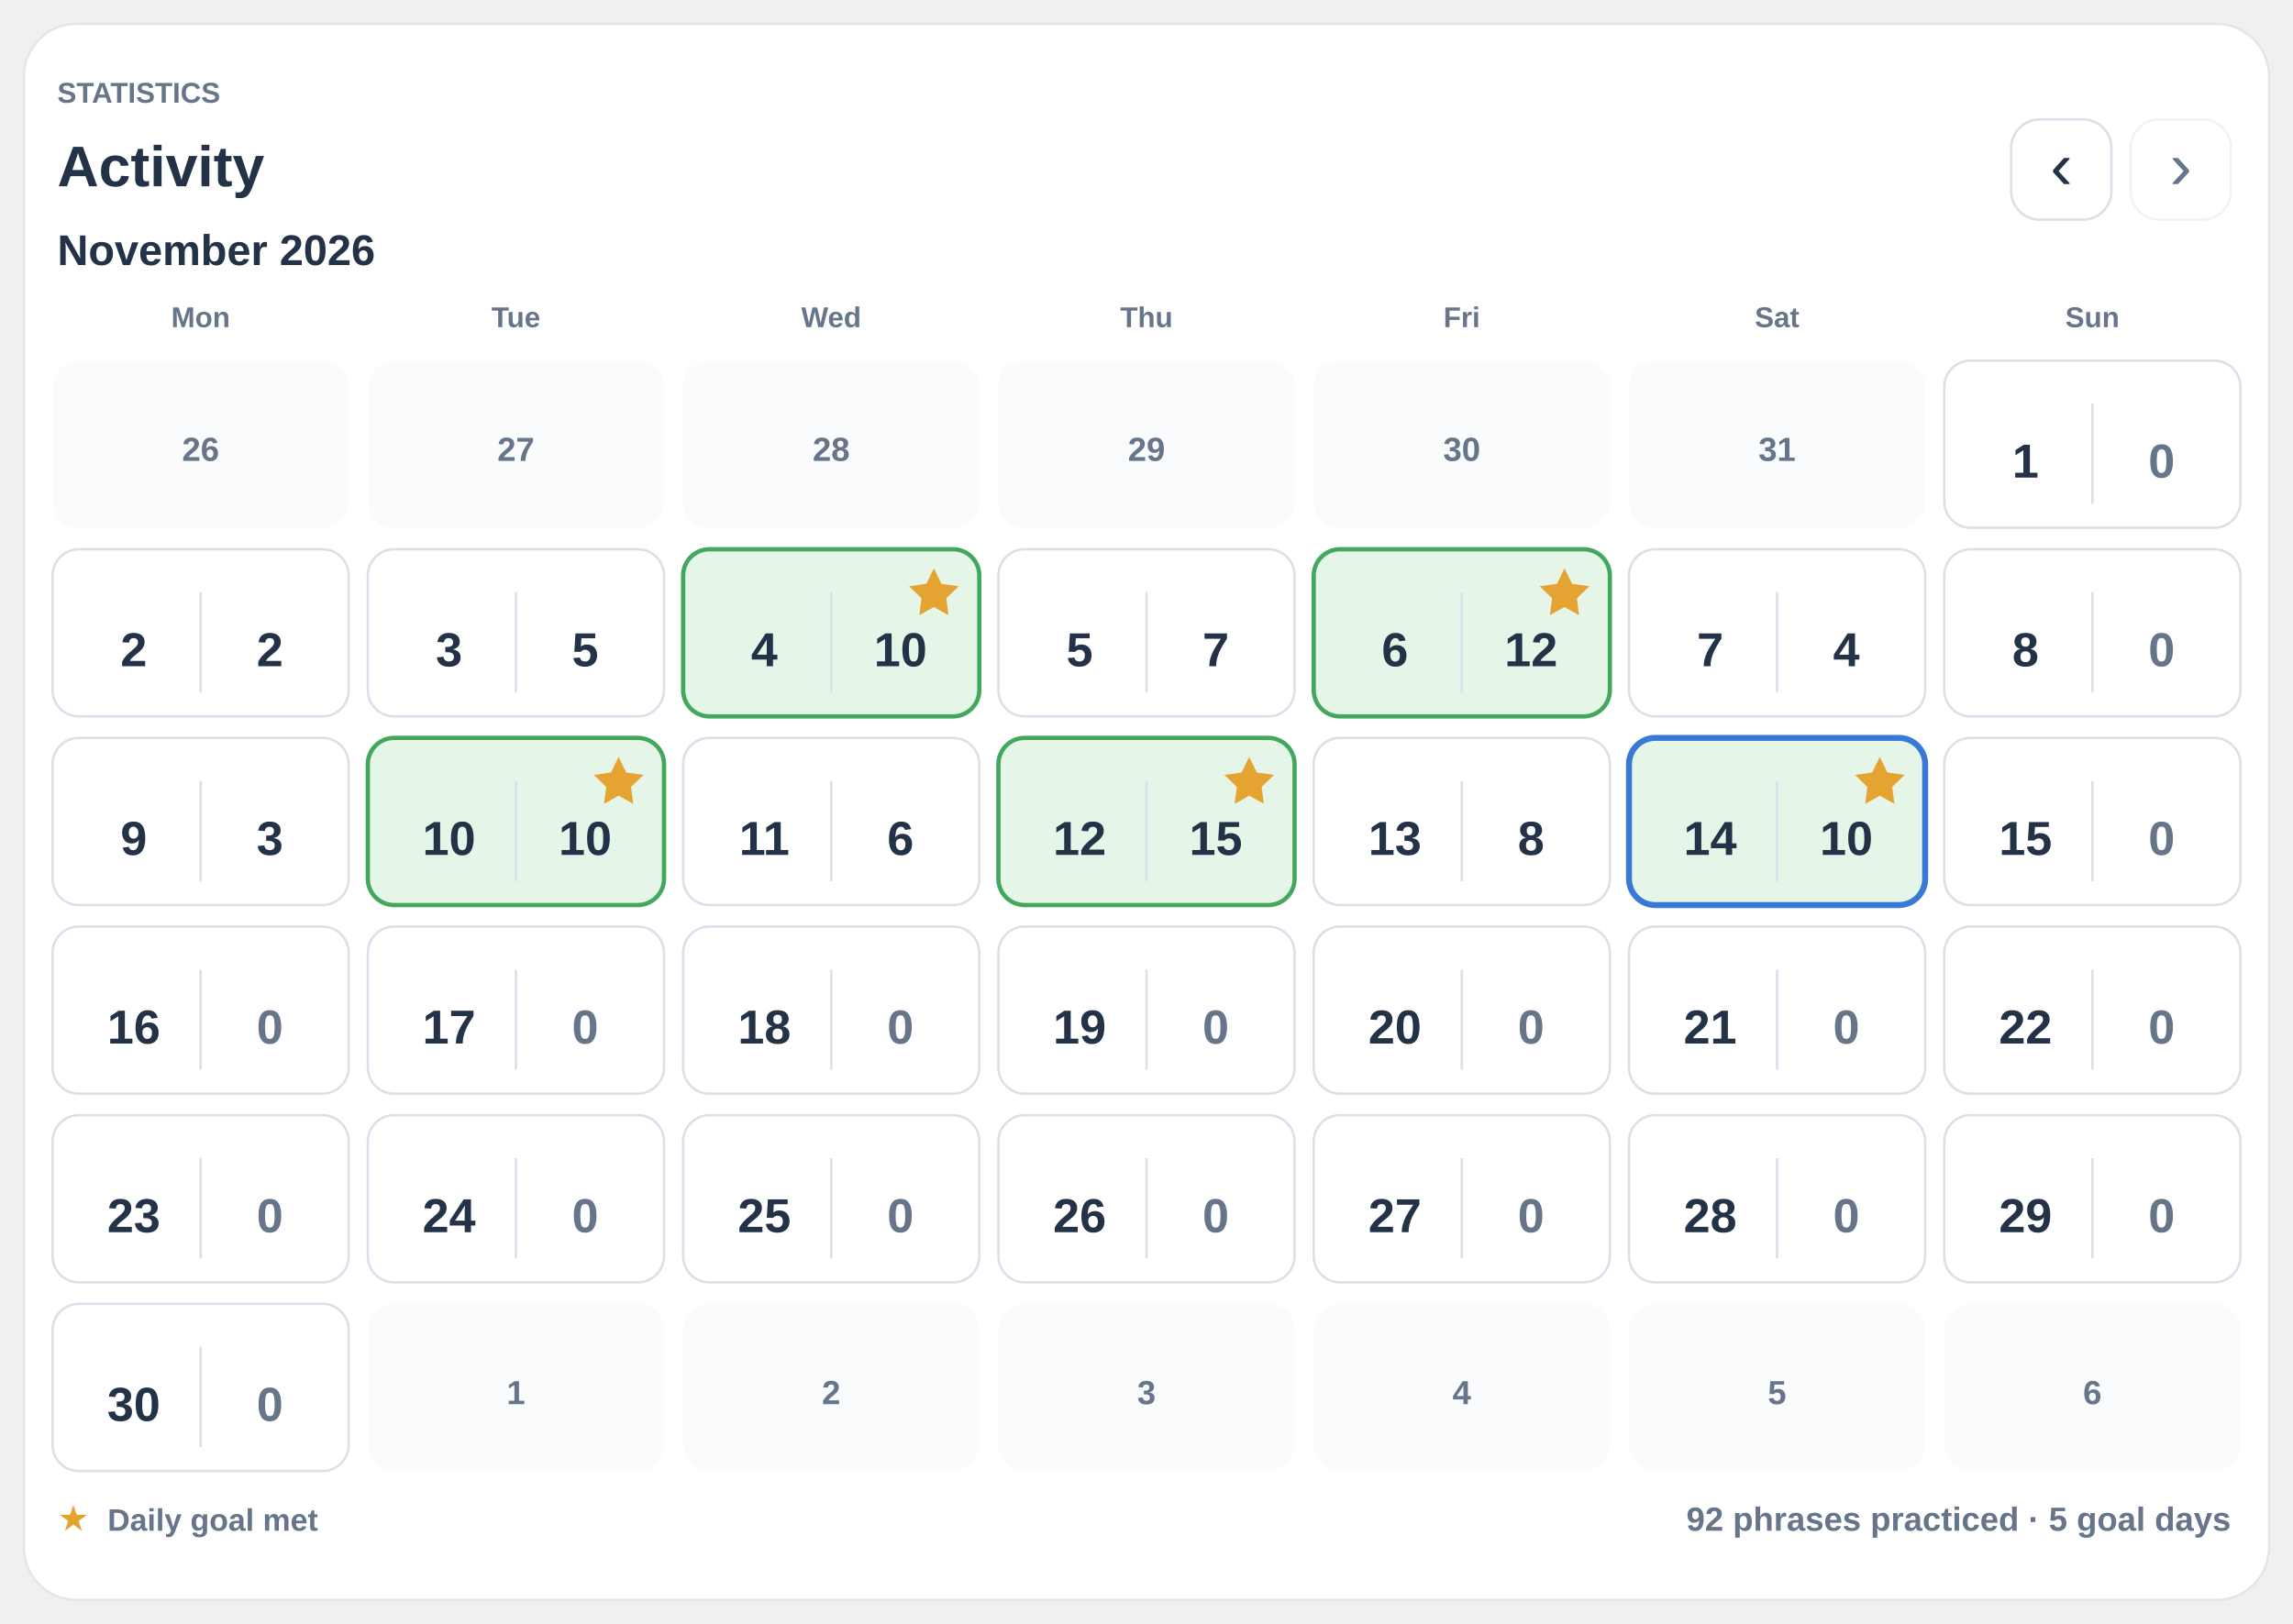
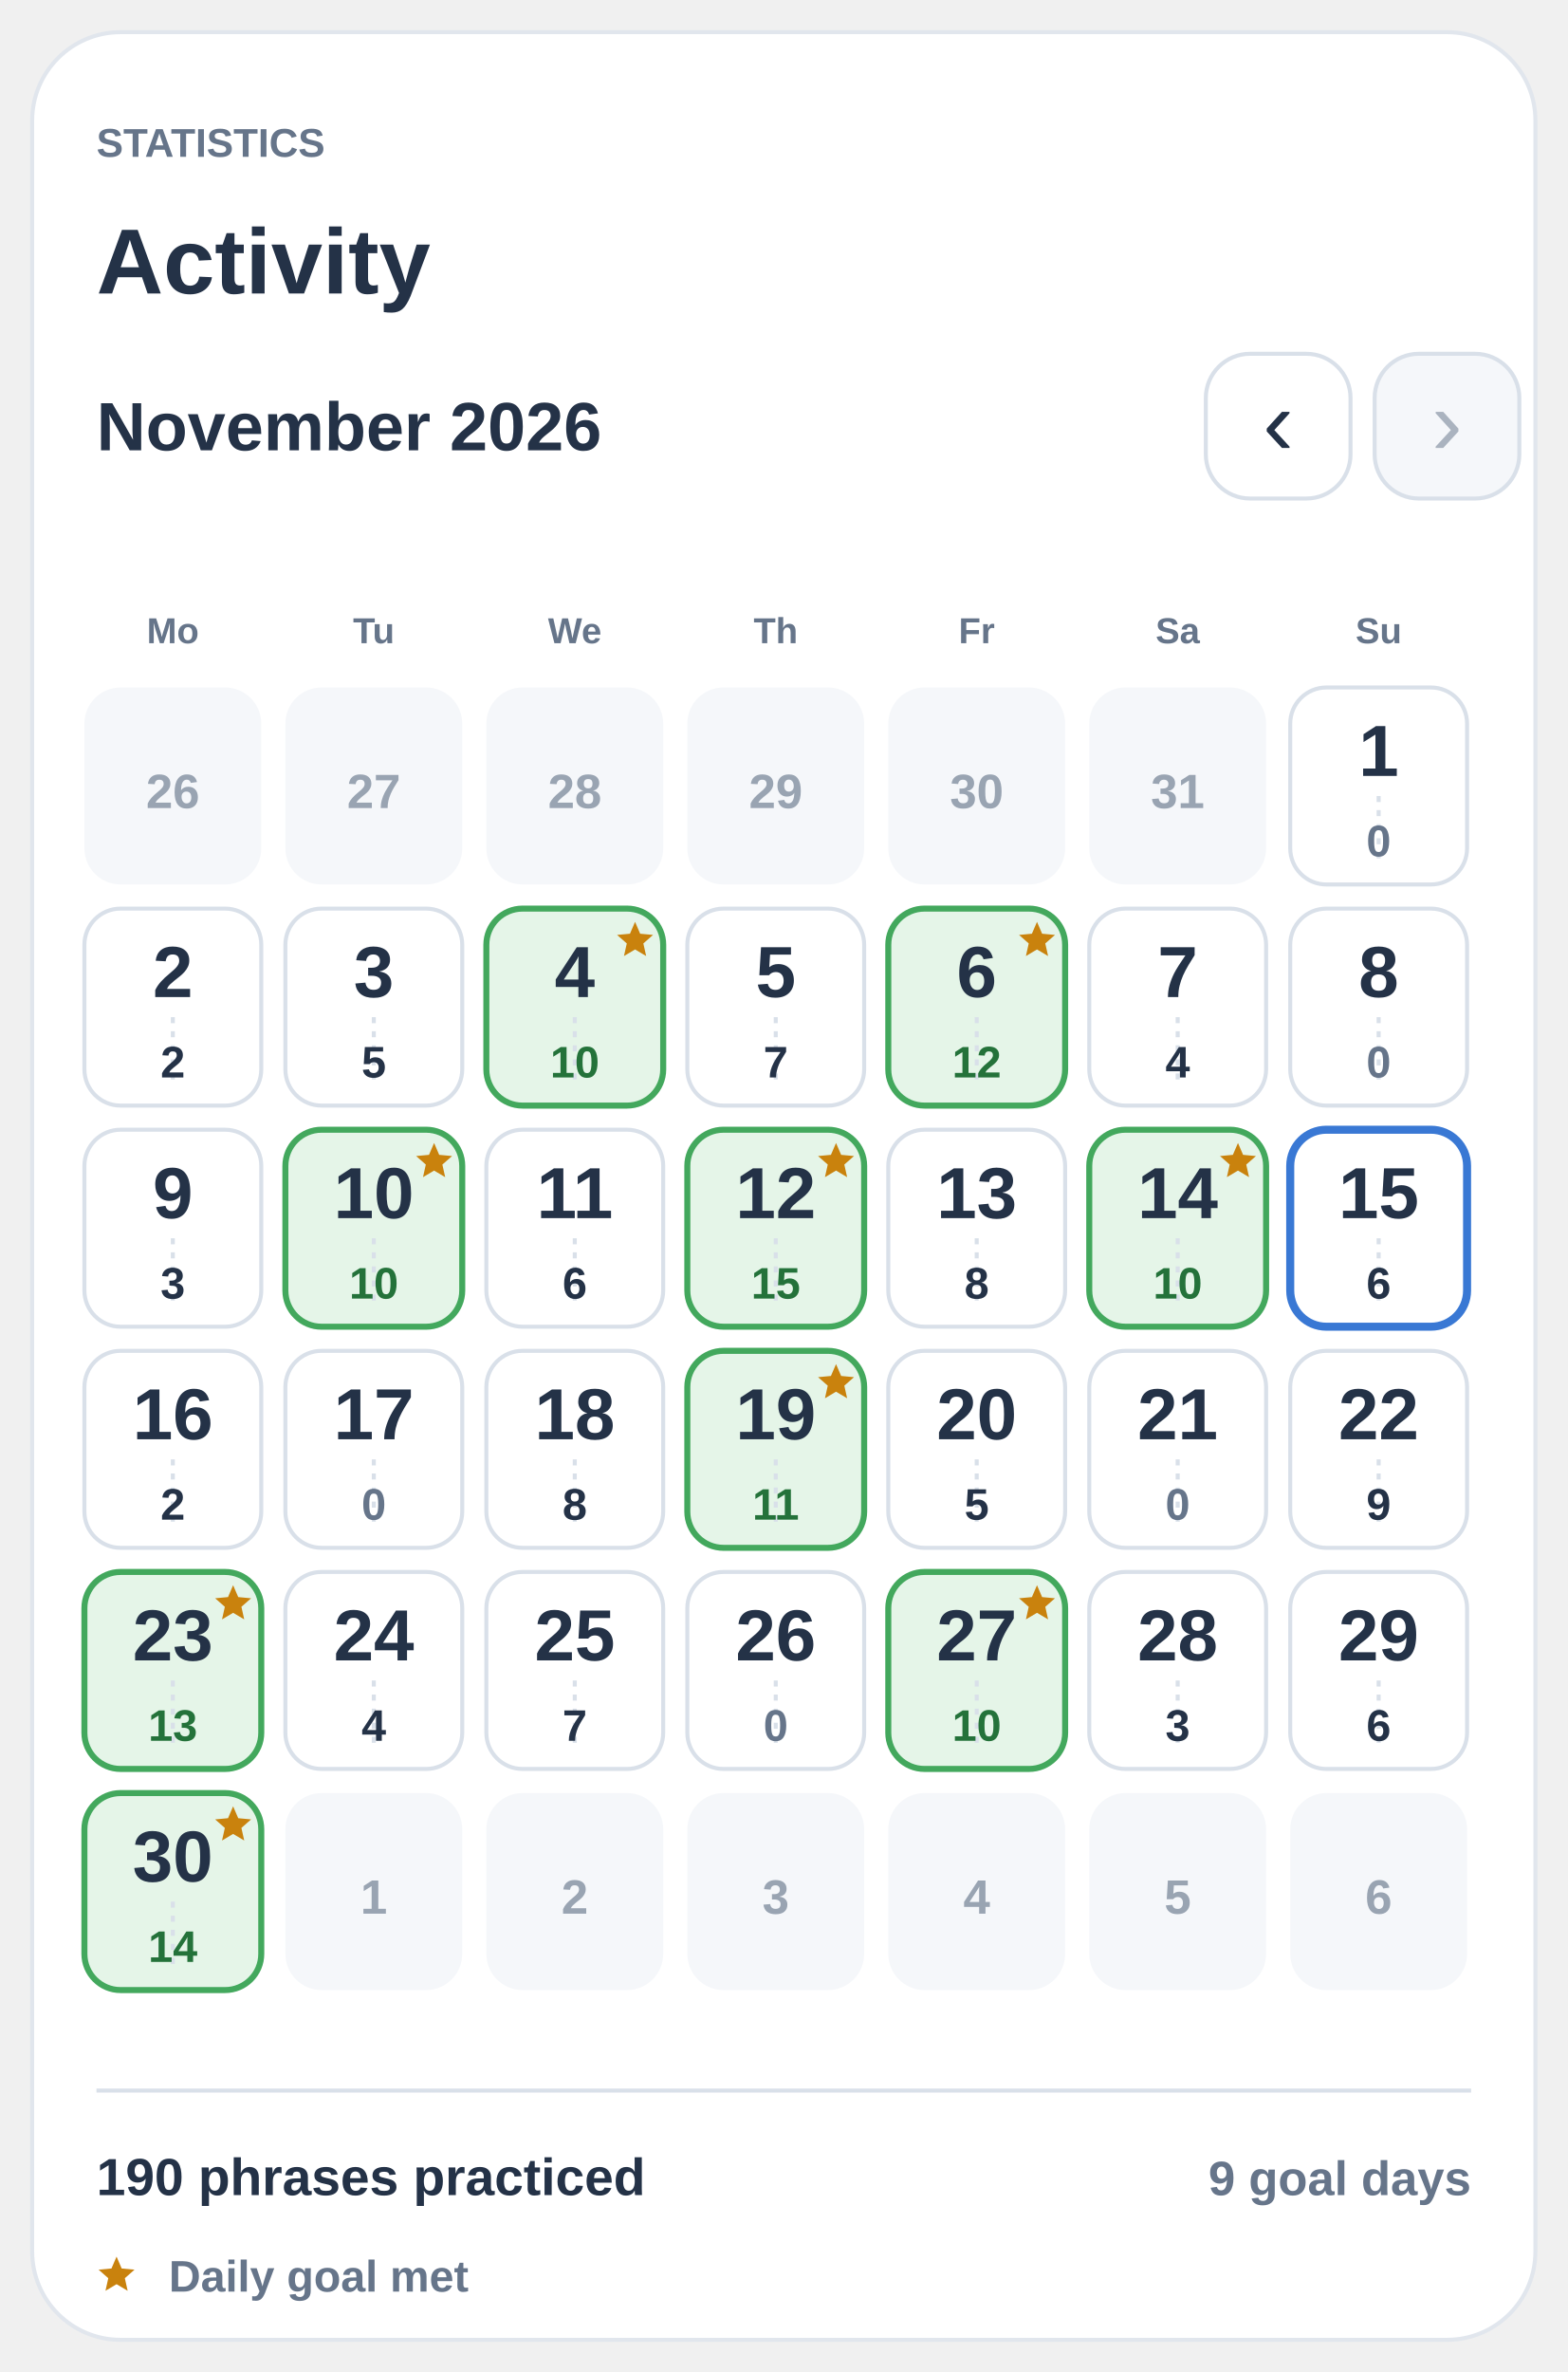
- <svg xmlns="http://www.w3.org/2000/svg" viewBox="0 0 960 680" role="img" aria-labelledby="title desc">
-   <rect x="10" y="10" width="940" height="660" rx="22" fill="#ffffff" stroke="#e1e6ed" />
-   <text x="24" y="43" fill="#66758a" font-family="Arial,sans-serif" font-size="12" font-weight="700" text-anchor="start">STATISTICS</text>
-   <text x="24" y="78" fill="#243247" font-family="Arial,sans-serif" font-size="24" font-weight="700" text-anchor="start">Activity</text>
-   <text x="24" y="111" fill="#243247" font-family="Arial,sans-serif" font-size="18" font-weight="700" text-anchor="start">November 2026</text>
-   <g aria-label="Month navigation">
-     <rect x="842" y="50" width="42" height="42" rx="12" fill="#ffffff" stroke="#d9e0e9" />
-     <text x="863" y="79" fill="#243247" font-family="Arial,sans-serif" font-size="28" font-weight="400" text-anchor="middle">‹</text>
-     <rect x="892" y="50" width="42" height="42" rx="12" fill="#ffffff" stroke="#d9e0e9" opacity=".4" />
-     <text x="913" y="79" fill="#66758a" font-family="Arial,sans-serif" font-size="28" font-weight="400" text-anchor="middle">›</text>
+ <svg xmlns="http://www.w3.org/2000/svg" viewBox="0 0 390 590" role="img" aria-labelledby="title description">
+   <rect x="8" y="8" width="374" height="574" rx="22" fill="#ffffff" stroke="#e1e6ed" />
+   <text x="24" y="39" fill="#66758a" font-family="Arial,sans-serif" font-size="10" font-weight="700" text-anchor="start">STATISTICS</text>
+   <text x="24" y="73" fill="#243247" font-family="Arial,sans-serif" font-size="23" font-weight="700" text-anchor="start">Activity</text>
+   <text x="24" y="112" fill="#243247" font-family="Arial,sans-serif" font-size="17" font-weight="700" text-anchor="start">November 2026</text>
+   <g role="group" aria-label="Month navigation">
+     <rect x="300" y="88" width="36" height="36" rx="11" fill="#ffffff" stroke="#d9e0e9" />
+     <text x="318" y="113" fill="#243247" font-family="Arial,sans-serif" font-size="23" font-weight="400" text-anchor="middle">‹</text>
+     <rect x="342" y="88" width="36" height="36" rx="11" fill="#f5f7fa" stroke="#d9e0e9" />
+     <text x="360" y="113" fill="#aab3bf" font-family="Arial,sans-serif" font-size="23" font-weight="400" text-anchor="middle">›</text>
  </g>
-   <text x="84" y="137" fill="#66758a" font-family="Arial,sans-serif" font-size="12" font-weight="700" text-anchor="middle">Mon</text>
-   <text x="216" y="137" fill="#66758a" font-family="Arial,sans-serif" font-size="12" font-weight="700" text-anchor="middle">Tue</text>
-   <text x="348" y="137" fill="#66758a" font-family="Arial,sans-serif" font-size="12" font-weight="700" text-anchor="middle">Wed</text>
-   <text x="480" y="137" fill="#66758a" font-family="Arial,sans-serif" font-size="12" font-weight="700" text-anchor="middle">Thu</text>
-   <text x="612" y="137" fill="#66758a" font-family="Arial,sans-serif" font-size="12" font-weight="700" text-anchor="middle">Fri</text>
-   <text x="744" y="137" fill="#66758a" font-family="Arial,sans-serif" font-size="12" font-weight="700" text-anchor="middle">Sat</text>
-   <text x="876" y="137" fill="#66758a" font-family="Arial,sans-serif" font-size="12" font-weight="700" text-anchor="middle">Sun</text>
-   <rect x="22" y="151" width="124" height="70" rx="11" fill="#f5f7fa" opacity=".55" />
-   <text x="84" y="193" fill="#66758a" font-family="Arial,sans-serif" font-size="14" font-weight="600" text-anchor="middle">26</text>
-   <rect x="154" y="151" width="124" height="70" rx="11" fill="#f5f7fa" opacity=".55" />
-   <text x="216" y="193" fill="#66758a" font-family="Arial,sans-serif" font-size="14" font-weight="600" text-anchor="middle">27</text>
-   <rect x="286" y="151" width="124" height="70" rx="11" fill="#f5f7fa" opacity=".55" />
-   <text x="348" y="193" fill="#66758a" font-family="Arial,sans-serif" font-size="14" font-weight="600" text-anchor="middle">28</text>
-   <rect x="418" y="151" width="124" height="70" rx="11" fill="#f5f7fa" opacity=".55" />
-   <text x="480" y="193" fill="#66758a" font-family="Arial,sans-serif" font-size="14" font-weight="600" text-anchor="middle">29</text>
-   <rect x="550" y="151" width="124" height="70" rx="11" fill="#f5f7fa" opacity=".55" />
-   <text x="612" y="193" fill="#66758a" font-family="Arial,sans-serif" font-size="14" font-weight="600" text-anchor="middle">30</text>
-   <rect x="682" y="151" width="124" height="70" rx="11" fill="#f5f7fa" opacity=".55" />
-   <text x="744" y="193" fill="#66758a" font-family="Arial,sans-serif" font-size="14" font-weight="600" text-anchor="middle">31</text>
-   <g role="group" aria-label="November 1: 0 phrases">
-     <rect x="814" y="151" width="124" height="70" rx="11" fill="#ffffff" stroke="#d9e0e9" stroke-width="1" />
-     <text x="848" y="200" fill="#243247" font-family="Arial,sans-serif" font-size="20" font-weight="600" text-anchor="middle">1</text>
-     <path d="M876 169v42" stroke="#d9e0e9" />
-     <text x="905" y="200" fill="#66758a" font-family="Arial,sans-serif" font-size="20" font-weight="600" text-anchor="middle">0</text>
+   <g role="grid" aria-label="November 2026 practice activity">
+     <text x="43" y="160" fill="#66758a" font-family="Arial,sans-serif" font-size="9" font-weight="700" text-anchor="middle">Mo</text>
+     <text x="93" y="160" fill="#66758a" font-family="Arial,sans-serif" font-size="9" font-weight="700" text-anchor="middle">Tu</text>
+     <text x="143" y="160" fill="#66758a" font-family="Arial,sans-serif" font-size="9" font-weight="700" text-anchor="middle">We</text>
+     <text x="193" y="160" fill="#66758a" font-family="Arial,sans-serif" font-size="9" font-weight="700" text-anchor="middle">Th</text>
+     <text x="243" y="160" fill="#66758a" font-family="Arial,sans-serif" font-size="9" font-weight="700" text-anchor="middle">Fr</text>
+     <text x="293" y="160" fill="#66758a" font-family="Arial,sans-serif" font-size="9" font-weight="700" text-anchor="middle">Sa</text>
+     <text x="343" y="160" fill="#66758a" font-family="Arial,sans-serif" font-size="9" font-weight="700" text-anchor="middle">Su</text>
+     <rect x="21" y="171" width="44" height="49" rx="9" fill="#f5f7fa" />
+     <text x="43" y="201" fill="#99a4b2" font-family="Arial,sans-serif" font-size="12" font-weight="600" text-anchor="middle">26</text>
+     <rect x="71" y="171" width="44" height="49" rx="9" fill="#f5f7fa" />
+     <text x="93" y="201" fill="#99a4b2" font-family="Arial,sans-serif" font-size="12" font-weight="600" text-anchor="middle">27</text>
+     <rect x="121" y="171" width="44" height="49" rx="9" fill="#f5f7fa" />
+     <text x="143" y="201" fill="#99a4b2" font-family="Arial,sans-serif" font-size="12" font-weight="600" text-anchor="middle">28</text>
+     <rect x="171" y="171" width="44" height="49" rx="9" fill="#f5f7fa" />
+     <text x="193" y="201" fill="#99a4b2" font-family="Arial,sans-serif" font-size="12" font-weight="600" text-anchor="middle">29</text>
+     <rect x="221" y="171" width="44" height="49" rx="9" fill="#f5f7fa" />
+     <text x="243" y="201" fill="#99a4b2" font-family="Arial,sans-serif" font-size="12" font-weight="600" text-anchor="middle">30</text>
+     <rect x="271" y="171" width="44" height="49" rx="9" fill="#f5f7fa" />
+     <text x="293" y="201" fill="#99a4b2" font-family="Arial,sans-serif" font-size="12" font-weight="600" text-anchor="middle">31</text>
+     <g role="gridcell" aria-label="November 1: 0 phrases">
+       <rect x="321" y="171" width="44" height="49" rx="9" fill="#ffffff" stroke="#d9e0e9" stroke-width="1" />
+       <text x="343" y="193" fill="#243247" font-family="Arial,sans-serif" font-size="18" font-weight="700" text-anchor="middle">1</text>
+       <path d="M343 198v16" stroke="#d9e0e9" stroke-dasharray="1.5 2" />
+       <text x="343" y="213" fill="#66758a" font-family="Arial,sans-serif" font-size="11" font-weight="600" text-anchor="middle">0</text>
+     </g>
+     <g role="gridcell" aria-label="November 2: 2 phrases">
+       <rect x="21" y="226" width="44" height="49" rx="9" fill="#ffffff" stroke="#d9e0e9" stroke-width="1" />
+       <text x="43" y="248" fill="#243247" font-family="Arial,sans-serif" font-size="18" font-weight="700" text-anchor="middle">2</text>
+       <path d="M43 253v16" stroke="#d9e0e9" stroke-dasharray="1.5 2" />
+       <text x="43" y="268" fill="#243247" font-family="Arial,sans-serif" font-size="11" font-weight="600" text-anchor="middle">2</text>
+     </g>
+     <g role="gridcell" aria-label="November 3: 5 phrases">
+       <rect x="71" y="226" width="44" height="49" rx="9" fill="#ffffff" stroke="#d9e0e9" stroke-width="1" />
+       <text x="93" y="248" fill="#243247" font-family="Arial,sans-serif" font-size="18" font-weight="700" text-anchor="middle">3</text>
+       <path d="M93 253v16" stroke="#d9e0e9" stroke-dasharray="1.5 2" />
+       <text x="93" y="268" fill="#243247" font-family="Arial,sans-serif" font-size="11" font-weight="600" text-anchor="middle">5</text>
+     </g>
+     <g role="gridcell" aria-label="November 4: 10 phrases, daily goal met">
+       <rect x="121" y="226" width="44" height="49" rx="9" fill="#e5f5e8" stroke="#43a85d" stroke-width="1.5" />
+       <text x="143" y="248" fill="#243247" font-family="Arial,sans-serif" font-size="18" font-weight="700" text-anchor="middle">4</text>
+       <path d="M143 253v16" stroke="#d9e0e9" stroke-dasharray="1.5 2" />
+       <text x="143" y="268" fill="#24723a" font-family="Arial,sans-serif" font-size="11" font-weight="600" text-anchor="middle">10</text>
+       <polygon points="158.00,229.30 159.27,232.25 162.47,232.55 160.06,234.67 160.76,237.80 158.00,236.16 155.24,237.80 155.94,234.67 153.53,232.55 156.73,232.25" fill="#c9820d" aria-hidden="true" />
+     </g>
+     <g role="gridcell" aria-label="November 5: 7 phrases">
+       <rect x="171" y="226" width="44" height="49" rx="9" fill="#ffffff" stroke="#d9e0e9" stroke-width="1" />
+       <text x="193" y="248" fill="#243247" font-family="Arial,sans-serif" font-size="18" font-weight="700" text-anchor="middle">5</text>
+       <path d="M193 253v16" stroke="#d9e0e9" stroke-dasharray="1.5 2" />
+       <text x="193" y="268" fill="#243247" font-family="Arial,sans-serif" font-size="11" font-weight="600" text-anchor="middle">7</text>
+     </g>
+     <g role="gridcell" aria-label="November 6: 12 phrases, daily goal met">
+       <rect x="221" y="226" width="44" height="49" rx="9" fill="#e5f5e8" stroke="#43a85d" stroke-width="1.5" />
+       <text x="243" y="248" fill="#243247" font-family="Arial,sans-serif" font-size="18" font-weight="700" text-anchor="middle">6</text>
+       <path d="M243 253v16" stroke="#d9e0e9" stroke-dasharray="1.5 2" />
+       <text x="243" y="268" fill="#24723a" font-family="Arial,sans-serif" font-size="11" font-weight="600" text-anchor="middle">12</text>
+       <polygon points="258.00,229.30 259.27,232.25 262.47,232.55 260.06,234.67 260.76,237.80 258.00,236.16 255.24,237.80 255.94,234.67 253.53,232.55 256.73,232.25" fill="#c9820d" aria-hidden="true" />
+     </g>
+     <g role="gridcell" aria-label="November 7: 4 phrases">
+       <rect x="271" y="226" width="44" height="49" rx="9" fill="#ffffff" stroke="#d9e0e9" stroke-width="1" />
+       <text x="293" y="248" fill="#243247" font-family="Arial,sans-serif" font-size="18" font-weight="700" text-anchor="middle">7</text>
+       <path d="M293 253v16" stroke="#d9e0e9" stroke-dasharray="1.5 2" />
+       <text x="293" y="268" fill="#243247" font-family="Arial,sans-serif" font-size="11" font-weight="600" text-anchor="middle">4</text>
+     </g>
+     <g role="gridcell" aria-label="November 8: 0 phrases">
+       <rect x="321" y="226" width="44" height="49" rx="9" fill="#ffffff" stroke="#d9e0e9" stroke-width="1" />
+       <text x="343" y="248" fill="#243247" font-family="Arial,sans-serif" font-size="18" font-weight="700" text-anchor="middle">8</text>
+       <path d="M343 253v16" stroke="#d9e0e9" stroke-dasharray="1.5 2" />
+       <text x="343" y="268" fill="#66758a" font-family="Arial,sans-serif" font-size="11" font-weight="600" text-anchor="middle">0</text>
+     </g>
+     <g role="gridcell" aria-label="November 9: 3 phrases">
+       <rect x="21" y="281" width="44" height="49" rx="9" fill="#ffffff" stroke="#d9e0e9" stroke-width="1" />
+       <text x="43" y="303" fill="#243247" font-family="Arial,sans-serif" font-size="18" font-weight="700" text-anchor="middle">9</text>
+       <path d="M43 308v16" stroke="#d9e0e9" stroke-dasharray="1.5 2" />
+       <text x="43" y="323" fill="#243247" font-family="Arial,sans-serif" font-size="11" font-weight="600" text-anchor="middle">3</text>
+     </g>
+     <g role="gridcell" aria-label="November 10: 10 phrases, daily goal met">
+       <rect x="71" y="281" width="44" height="49" rx="9" fill="#e5f5e8" stroke="#43a85d" stroke-width="1.5" />
+       <text x="93" y="303" fill="#243247" font-family="Arial,sans-serif" font-size="18" font-weight="700" text-anchor="middle">10</text>
+       <path d="M93 308v16" stroke="#d9e0e9" stroke-dasharray="1.5 2" />
+       <text x="93" y="323" fill="#24723a" font-family="Arial,sans-serif" font-size="11" font-weight="600" text-anchor="middle">10</text>
+       <polygon points="108.00,284.30 109.27,287.25 112.47,287.55 110.06,289.67 110.76,292.80 108.00,291.16 105.24,292.80 105.94,289.67 103.53,287.55 106.73,287.25" fill="#c9820d" aria-hidden="true" />
+     </g>
+     <g role="gridcell" aria-label="November 11: 6 phrases">
+       <rect x="121" y="281" width="44" height="49" rx="9" fill="#ffffff" stroke="#d9e0e9" stroke-width="1" />
+       <text x="143" y="303" fill="#243247" font-family="Arial,sans-serif" font-size="18" font-weight="700" text-anchor="middle">11</text>
+       <path d="M143 308v16" stroke="#d9e0e9" stroke-dasharray="1.5 2" />
+       <text x="143" y="323" fill="#243247" font-family="Arial,sans-serif" font-size="11" font-weight="600" text-anchor="middle">6</text>
+     </g>
+     <g role="gridcell" aria-label="November 12: 15 phrases, daily goal met">
+       <rect x="171" y="281" width="44" height="49" rx="9" fill="#e5f5e8" stroke="#43a85d" stroke-width="1.5" />
+       <text x="193" y="303" fill="#243247" font-family="Arial,sans-serif" font-size="18" font-weight="700" text-anchor="middle">12</text>
+       <path d="M193 308v16" stroke="#d9e0e9" stroke-dasharray="1.5 2" />
+       <text x="193" y="323" fill="#24723a" font-family="Arial,sans-serif" font-size="11" font-weight="600" text-anchor="middle">15</text>
+       <polygon points="208.00,284.30 209.27,287.25 212.47,287.55 210.06,289.67 210.76,292.80 208.00,291.16 205.24,292.80 205.94,289.67 203.53,287.55 206.73,287.25" fill="#c9820d" aria-hidden="true" />
+     </g>
+     <g role="gridcell" aria-label="November 13: 8 phrases">
+       <rect x="221" y="281" width="44" height="49" rx="9" fill="#ffffff" stroke="#d9e0e9" stroke-width="1" />
+       <text x="243" y="303" fill="#243247" font-family="Arial,sans-serif" font-size="18" font-weight="700" text-anchor="middle">13</text>
+       <path d="M243 308v16" stroke="#d9e0e9" stroke-dasharray="1.5 2" />
+       <text x="243" y="323" fill="#243247" font-family="Arial,sans-serif" font-size="11" font-weight="600" text-anchor="middle">8</text>
+     </g>
+     <g role="gridcell" aria-label="November 14: 10 phrases, daily goal met">
+       <rect x="271" y="281" width="44" height="49" rx="9" fill="#e5f5e8" stroke="#43a85d" stroke-width="1.5" />
+       <text x="293" y="303" fill="#243247" font-family="Arial,sans-serif" font-size="18" font-weight="700" text-anchor="middle">14</text>
+       <path d="M293 308v16" stroke="#d9e0e9" stroke-dasharray="1.5 2" />
+       <text x="293" y="323" fill="#24723a" font-family="Arial,sans-serif" font-size="11" font-weight="600" text-anchor="middle">10</text>
+       <polygon points="308.00,284.30 309.27,287.25 312.47,287.55 310.06,289.67 310.76,292.80 308.00,291.16 305.24,292.80 305.94,289.67 303.53,287.55 306.73,287.25" fill="#c9820d" aria-hidden="true" />
+     </g>
+     <g role="gridcell" aria-label="November 15: 6 phrases, today">
+       <rect x="321" y="281" width="44" height="49" rx="9" fill="#ffffff" stroke="#3978d4" stroke-width="2" />
+       <text x="343" y="303" fill="#243247" font-family="Arial,sans-serif" font-size="18" font-weight="700" text-anchor="middle">15</text>
+       <path d="M343 308v16" stroke="#d9e0e9" stroke-dasharray="1.5 2" />
+       <text x="343" y="323" fill="#243247" font-family="Arial,sans-serif" font-size="11" font-weight="600" text-anchor="middle">6</text>
+     </g>
+     <g role="gridcell" aria-label="November 16: 2 phrases">
+       <rect x="21" y="336" width="44" height="49" rx="9" fill="#ffffff" stroke="#d9e0e9" stroke-width="1" />
+       <text x="43" y="358" fill="#243247" font-family="Arial,sans-serif" font-size="18" font-weight="700" text-anchor="middle">16</text>
+       <path d="M43 363v16" stroke="#d9e0e9" stroke-dasharray="1.5 2" />
+       <text x="43" y="378" fill="#243247" font-family="Arial,sans-serif" font-size="11" font-weight="600" text-anchor="middle">2</text>
+     </g>
+     <g role="gridcell" aria-label="November 17: 0 phrases">
+       <rect x="71" y="336" width="44" height="49" rx="9" fill="#ffffff" stroke="#d9e0e9" stroke-width="1" />
+       <text x="93" y="358" fill="#243247" font-family="Arial,sans-serif" font-size="18" font-weight="700" text-anchor="middle">17</text>
+       <path d="M93 363v16" stroke="#d9e0e9" stroke-dasharray="1.5 2" />
+       <text x="93" y="378" fill="#66758a" font-family="Arial,sans-serif" font-size="11" font-weight="600" text-anchor="middle">0</text>
+     </g>
+     <g role="gridcell" aria-label="November 18: 8 phrases">
+       <rect x="121" y="336" width="44" height="49" rx="9" fill="#ffffff" stroke="#d9e0e9" stroke-width="1" />
+       <text x="143" y="358" fill="#243247" font-family="Arial,sans-serif" font-size="18" font-weight="700" text-anchor="middle">18</text>
+       <path d="M143 363v16" stroke="#d9e0e9" stroke-dasharray="1.5 2" />
+       <text x="143" y="378" fill="#243247" font-family="Arial,sans-serif" font-size="11" font-weight="600" text-anchor="middle">8</text>
+     </g>
+     <g role="gridcell" aria-label="November 19: 11 phrases, daily goal met">
+       <rect x="171" y="336" width="44" height="49" rx="9" fill="#e5f5e8" stroke="#43a85d" stroke-width="1.5" />
+       <text x="193" y="358" fill="#243247" font-family="Arial,sans-serif" font-size="18" font-weight="700" text-anchor="middle">19</text>
+       <path d="M193 363v16" stroke="#d9e0e9" stroke-dasharray="1.5 2" />
+       <text x="193" y="378" fill="#24723a" font-family="Arial,sans-serif" font-size="11" font-weight="600" text-anchor="middle">11</text>
+       <polygon points="208.00,339.30 209.27,342.25 212.47,342.55 210.06,344.67 210.76,347.80 208.00,346.16 205.24,347.80 205.94,344.67 203.53,342.55 206.73,342.25" fill="#c9820d" aria-hidden="true" />
+     </g>
+     <g role="gridcell" aria-label="November 20: 5 phrases">
+       <rect x="221" y="336" width="44" height="49" rx="9" fill="#ffffff" stroke="#d9e0e9" stroke-width="1" />
+       <text x="243" y="358" fill="#243247" font-family="Arial,sans-serif" font-size="18" font-weight="700" text-anchor="middle">20</text>
+       <path d="M243 363v16" stroke="#d9e0e9" stroke-dasharray="1.5 2" />
+       <text x="243" y="378" fill="#243247" font-family="Arial,sans-serif" font-size="11" font-weight="600" text-anchor="middle">5</text>
+     </g>
+     <g role="gridcell" aria-label="November 21: 0 phrases">
+       <rect x="271" y="336" width="44" height="49" rx="9" fill="#ffffff" stroke="#d9e0e9" stroke-width="1" />
+       <text x="293" y="358" fill="#243247" font-family="Arial,sans-serif" font-size="18" font-weight="700" text-anchor="middle">21</text>
+       <path d="M293 363v16" stroke="#d9e0e9" stroke-dasharray="1.5 2" />
+       <text x="293" y="378" fill="#66758a" font-family="Arial,sans-serif" font-size="11" font-weight="600" text-anchor="middle">0</text>
+     </g>
+     <g role="gridcell" aria-label="November 22: 9 phrases">
+       <rect x="321" y="336" width="44" height="49" rx="9" fill="#ffffff" stroke="#d9e0e9" stroke-width="1" />
+       <text x="343" y="358" fill="#243247" font-family="Arial,sans-serif" font-size="18" font-weight="700" text-anchor="middle">22</text>
+       <path d="M343 363v16" stroke="#d9e0e9" stroke-dasharray="1.5 2" />
+       <text x="343" y="378" fill="#243247" font-family="Arial,sans-serif" font-size="11" font-weight="600" text-anchor="middle">9</text>
+     </g>
+     <g role="gridcell" aria-label="November 23: 13 phrases, daily goal met">
+       <rect x="21" y="391" width="44" height="49" rx="9" fill="#e5f5e8" stroke="#43a85d" stroke-width="1.5" />
+       <text x="43" y="413" fill="#243247" font-family="Arial,sans-serif" font-size="18" font-weight="700" text-anchor="middle">23</text>
+       <path d="M43 418v16" stroke="#d9e0e9" stroke-dasharray="1.5 2" />
+       <text x="43" y="433" fill="#24723a" font-family="Arial,sans-serif" font-size="11" font-weight="600" text-anchor="middle">13</text>
+       <polygon points="58.00,394.30 59.27,397.25 62.47,397.55 60.06,399.67 60.76,402.80 58.00,401.16 55.24,402.80 55.94,399.67 53.53,397.55 56.73,397.25" fill="#c9820d" aria-hidden="true" />
+     </g>
+     <g role="gridcell" aria-label="November 24: 4 phrases">
+       <rect x="71" y="391" width="44" height="49" rx="9" fill="#ffffff" stroke="#d9e0e9" stroke-width="1" />
+       <text x="93" y="413" fill="#243247" font-family="Arial,sans-serif" font-size="18" font-weight="700" text-anchor="middle">24</text>
+       <path d="M93 418v16" stroke="#d9e0e9" stroke-dasharray="1.5 2" />
+       <text x="93" y="433" fill="#243247" font-family="Arial,sans-serif" font-size="11" font-weight="600" text-anchor="middle">4</text>
+     </g>
+     <g role="gridcell" aria-label="November 25: 7 phrases">
+       <rect x="121" y="391" width="44" height="49" rx="9" fill="#ffffff" stroke="#d9e0e9" stroke-width="1" />
+       <text x="143" y="413" fill="#243247" font-family="Arial,sans-serif" font-size="18" font-weight="700" text-anchor="middle">25</text>
+       <path d="M143 418v16" stroke="#d9e0e9" stroke-dasharray="1.5 2" />
+       <text x="143" y="433" fill="#243247" font-family="Arial,sans-serif" font-size="11" font-weight="600" text-anchor="middle">7</text>
+     </g>
+     <g role="gridcell" aria-label="November 26: 0 phrases">
+       <rect x="171" y="391" width="44" height="49" rx="9" fill="#ffffff" stroke="#d9e0e9" stroke-width="1" />
+       <text x="193" y="413" fill="#243247" font-family="Arial,sans-serif" font-size="18" font-weight="700" text-anchor="middle">26</text>
+       <path d="M193 418v16" stroke="#d9e0e9" stroke-dasharray="1.5 2" />
+       <text x="193" y="433" fill="#66758a" font-family="Arial,sans-serif" font-size="11" font-weight="600" text-anchor="middle">0</text>
+     </g>
+     <g role="gridcell" aria-label="November 27: 10 phrases, daily goal met">
+       <rect x="221" y="391" width="44" height="49" rx="9" fill="#e5f5e8" stroke="#43a85d" stroke-width="1.5" />
+       <text x="243" y="413" fill="#243247" font-family="Arial,sans-serif" font-size="18" font-weight="700" text-anchor="middle">27</text>
+       <path d="M243 418v16" stroke="#d9e0e9" stroke-dasharray="1.5 2" />
+       <text x="243" y="433" fill="#24723a" font-family="Arial,sans-serif" font-size="11" font-weight="600" text-anchor="middle">10</text>
+       <polygon points="258.00,394.30 259.27,397.25 262.47,397.55 260.06,399.67 260.76,402.80 258.00,401.16 255.24,402.80 255.94,399.67 253.53,397.55 256.73,397.25" fill="#c9820d" aria-hidden="true" />
+     </g>
+     <g role="gridcell" aria-label="November 28: 3 phrases">
+       <rect x="271" y="391" width="44" height="49" rx="9" fill="#ffffff" stroke="#d9e0e9" stroke-width="1" />
+       <text x="293" y="413" fill="#243247" font-family="Arial,sans-serif" font-size="18" font-weight="700" text-anchor="middle">28</text>
+       <path d="M293 418v16" stroke="#d9e0e9" stroke-dasharray="1.5 2" />
+       <text x="293" y="433" fill="#243247" font-family="Arial,sans-serif" font-size="11" font-weight="600" text-anchor="middle">3</text>
+     </g>
+     <g role="gridcell" aria-label="November 29: 6 phrases">
+       <rect x="321" y="391" width="44" height="49" rx="9" fill="#ffffff" stroke="#d9e0e9" stroke-width="1" />
+       <text x="343" y="413" fill="#243247" font-family="Arial,sans-serif" font-size="18" font-weight="700" text-anchor="middle">29</text>
+       <path d="M343 418v16" stroke="#d9e0e9" stroke-dasharray="1.5 2" />
+       <text x="343" y="433" fill="#243247" font-family="Arial,sans-serif" font-size="11" font-weight="600" text-anchor="middle">6</text>
+     </g>
+     <g role="gridcell" aria-label="November 30: 14 phrases, daily goal met">
+       <rect x="21" y="446" width="44" height="49" rx="9" fill="#e5f5e8" stroke="#43a85d" stroke-width="1.5" />
+       <text x="43" y="468" fill="#243247" font-family="Arial,sans-serif" font-size="18" font-weight="700" text-anchor="middle">30</text>
+       <path d="M43 473v16" stroke="#d9e0e9" stroke-dasharray="1.5 2" />
+       <text x="43" y="488" fill="#24723a" font-family="Arial,sans-serif" font-size="11" font-weight="600" text-anchor="middle">14</text>
+       <polygon points="58.00,449.30 59.27,452.25 62.47,452.55 60.06,454.67 60.76,457.80 58.00,456.16 55.24,457.80 55.94,454.67 53.53,452.55 56.73,452.25" fill="#c9820d" aria-hidden="true" />
+     </g>
+     <rect x="71" y="446" width="44" height="49" rx="9" fill="#f5f7fa" />
+     <text x="93" y="476" fill="#99a4b2" font-family="Arial,sans-serif" font-size="12" font-weight="600" text-anchor="middle">1</text>
+     <rect x="121" y="446" width="44" height="49" rx="9" fill="#f5f7fa" />
+     <text x="143" y="476" fill="#99a4b2" font-family="Arial,sans-serif" font-size="12" font-weight="600" text-anchor="middle">2</text>
+     <rect x="171" y="446" width="44" height="49" rx="9" fill="#f5f7fa" />
+     <text x="193" y="476" fill="#99a4b2" font-family="Arial,sans-serif" font-size="12" font-weight="600" text-anchor="middle">3</text>
+     <rect x="221" y="446" width="44" height="49" rx="9" fill="#f5f7fa" />
+     <text x="243" y="476" fill="#99a4b2" font-family="Arial,sans-serif" font-size="12" font-weight="600" text-anchor="middle">4</text>
+     <rect x="271" y="446" width="44" height="49" rx="9" fill="#f5f7fa" />
+     <text x="293" y="476" fill="#99a4b2" font-family="Arial,sans-serif" font-size="12" font-weight="600" text-anchor="middle">5</text>
+     <rect x="321" y="446" width="44" height="49" rx="9" fill="#f5f7fa" />
+     <text x="343" y="476" fill="#99a4b2" font-family="Arial,sans-serif" font-size="12" font-weight="600" text-anchor="middle">6</text>
  </g>
-   <g role="group" aria-label="November 2: 2 phrases">
-     <rect x="22" y="230" width="124" height="70" rx="11" fill="#ffffff" stroke="#d9e0e9" stroke-width="1" />
-     <text x="56" y="279" fill="#243247" font-family="Arial,sans-serif" font-size="20" font-weight="600" text-anchor="middle">2</text>
-     <path d="M84 248v42" stroke="#d9e0e9" />
-     <text x="113" y="279" fill="#243247" font-family="Arial,sans-serif" font-size="20" font-weight="600" text-anchor="middle">2</text>
-   </g>
-   <g role="group" aria-label="November 3: 5 phrases">
-     <rect x="154" y="230" width="124" height="70" rx="11" fill="#ffffff" stroke="#d9e0e9" stroke-width="1" />
-     <text x="188" y="279" fill="#243247" font-family="Arial,sans-serif" font-size="20" font-weight="600" text-anchor="middle">3</text>
-     <path d="M216 248v42" stroke="#d9e0e9" />
-     <text x="245" y="279" fill="#243247" font-family="Arial,sans-serif" font-size="20" font-weight="600" text-anchor="middle">5</text>
-   </g>
-   <g role="group" aria-label="November 4: 10 phrases, daily goal met">
-     <rect x="286" y="230" width="124" height="70" rx="11" fill="#e5f5e8" stroke="#43a85d" stroke-width="1.8" />
-     <text x="320" y="279" fill="#243247" font-family="Arial,sans-serif" font-size="20" font-weight="600" text-anchor="middle">4</text>
-     <path d="M348 248v42" stroke="#d9e0e9" />
-     <text x="377" y="279" fill="#243247" font-family="Arial,sans-serif" font-size="20" font-weight="600" text-anchor="middle">10</text>
-     <path d="M391 238l3.2 6.5 7.2 1-5.2 5 .9 7.1-6.1-3.4-6.1 3.4.9-7.1-5.2-5 7.2-1z" fill="#e5a331" aria-hidden="true" />
-   </g>
-   <g role="group" aria-label="November 5: 7 phrases">
-     <rect x="418" y="230" width="124" height="70" rx="11" fill="#ffffff" stroke="#d9e0e9" stroke-width="1" />
-     <text x="452" y="279" fill="#243247" font-family="Arial,sans-serif" font-size="20" font-weight="600" text-anchor="middle">5</text>
-     <path d="M480 248v42" stroke="#d9e0e9" />
-     <text x="509" y="279" fill="#243247" font-family="Arial,sans-serif" font-size="20" font-weight="600" text-anchor="middle">7</text>
-   </g>
-   <g role="group" aria-label="November 6: 12 phrases, daily goal met">
-     <rect x="550" y="230" width="124" height="70" rx="11" fill="#e5f5e8" stroke="#43a85d" stroke-width="1.8" />
-     <text x="584" y="279" fill="#243247" font-family="Arial,sans-serif" font-size="20" font-weight="600" text-anchor="middle">6</text>
-     <path d="M612 248v42" stroke="#d9e0e9" />
-     <text x="641" y="279" fill="#243247" font-family="Arial,sans-serif" font-size="20" font-weight="600" text-anchor="middle">12</text>
-     <path d="M655 238l3.2 6.5 7.2 1-5.2 5 .9 7.1-6.1-3.4-6.1 3.4.9-7.1-5.2-5 7.2-1z" fill="#e5a331" aria-hidden="true" />
-   </g>
-   <g role="group" aria-label="November 7: 4 phrases">
-     <rect x="682" y="230" width="124" height="70" rx="11" fill="#ffffff" stroke="#d9e0e9" stroke-width="1" />
-     <text x="716" y="279" fill="#243247" font-family="Arial,sans-serif" font-size="20" font-weight="600" text-anchor="middle">7</text>
-     <path d="M744 248v42" stroke="#d9e0e9" />
-     <text x="773" y="279" fill="#243247" font-family="Arial,sans-serif" font-size="20" font-weight="600" text-anchor="middle">4</text>
-   </g>
-   <g role="group" aria-label="November 8: 0 phrases">
-     <rect x="814" y="230" width="124" height="70" rx="11" fill="#ffffff" stroke="#d9e0e9" stroke-width="1" />
-     <text x="848" y="279" fill="#243247" font-family="Arial,sans-serif" font-size="20" font-weight="600" text-anchor="middle">8</text>
-     <path d="M876 248v42" stroke="#d9e0e9" />
-     <text x="905" y="279" fill="#66758a" font-family="Arial,sans-serif" font-size="20" font-weight="600" text-anchor="middle">0</text>
-   </g>
-   <g role="group" aria-label="November 9: 3 phrases">
-     <rect x="22" y="309" width="124" height="70" rx="11" fill="#ffffff" stroke="#d9e0e9" stroke-width="1" />
-     <text x="56" y="358" fill="#243247" font-family="Arial,sans-serif" font-size="20" font-weight="600" text-anchor="middle">9</text>
-     <path d="M84 327v42" stroke="#d9e0e9" />
-     <text x="113" y="358" fill="#243247" font-family="Arial,sans-serif" font-size="20" font-weight="600" text-anchor="middle">3</text>
-   </g>
-   <g role="group" aria-label="November 10: 10 phrases, daily goal met">
-     <rect x="154" y="309" width="124" height="70" rx="11" fill="#e5f5e8" stroke="#43a85d" stroke-width="1.8" />
-     <text x="188" y="358" fill="#243247" font-family="Arial,sans-serif" font-size="20" font-weight="600" text-anchor="middle">10</text>
-     <path d="M216 327v42" stroke="#d9e0e9" />
-     <text x="245" y="358" fill="#243247" font-family="Arial,sans-serif" font-size="20" font-weight="600" text-anchor="middle">10</text>
-     <path d="M259 317l3.2 6.5 7.2 1-5.2 5 .9 7.1-6.1-3.4-6.1 3.4.9-7.1-5.2-5 7.2-1z" fill="#e5a331" aria-hidden="true" />
-   </g>
-   <g role="group" aria-label="November 11: 6 phrases">
-     <rect x="286" y="309" width="124" height="70" rx="11" fill="#ffffff" stroke="#d9e0e9" stroke-width="1" />
-     <text x="320" y="358" fill="#243247" font-family="Arial,sans-serif" font-size="20" font-weight="600" text-anchor="middle">11</text>
-     <path d="M348 327v42" stroke="#d9e0e9" />
-     <text x="377" y="358" fill="#243247" font-family="Arial,sans-serif" font-size="20" font-weight="600" text-anchor="middle">6</text>
-   </g>
-   <g role="group" aria-label="November 12: 15 phrases, daily goal met">
-     <rect x="418" y="309" width="124" height="70" rx="11" fill="#e5f5e8" stroke="#43a85d" stroke-width="1.8" />
-     <text x="452" y="358" fill="#243247" font-family="Arial,sans-serif" font-size="20" font-weight="600" text-anchor="middle">12</text>
-     <path d="M480 327v42" stroke="#d9e0e9" />
-     <text x="509" y="358" fill="#243247" font-family="Arial,sans-serif" font-size="20" font-weight="600" text-anchor="middle">15</text>
-     <path d="M523 317l3.2 6.5 7.2 1-5.2 5 .9 7.1-6.1-3.4-6.1 3.4.9-7.1-5.2-5 7.2-1z" fill="#e5a331" aria-hidden="true" />
-   </g>
-   <g role="group" aria-label="November 13: 8 phrases">
-     <rect x="550" y="309" width="124" height="70" rx="11" fill="#ffffff" stroke="#d9e0e9" stroke-width="1" />
-     <text x="584" y="358" fill="#243247" font-family="Arial,sans-serif" font-size="20" font-weight="600" text-anchor="middle">13</text>
-     <path d="M612 327v42" stroke="#d9e0e9" />
-     <text x="641" y="358" fill="#243247" font-family="Arial,sans-serif" font-size="20" font-weight="600" text-anchor="middle">8</text>
-   </g>
-   <g role="group" aria-label="November 14: 10 phrases, daily goal met, today">
-     <rect x="682" y="309" width="124" height="70" rx="11" fill="#e5f5e8" stroke="#3978d4" stroke-width="2.5" />
-     <text x="716" y="358" fill="#243247" font-family="Arial,sans-serif" font-size="20" font-weight="600" text-anchor="middle">14</text>
-     <path d="M744 327v42" stroke="#d9e0e9" />
-     <text x="773" y="358" fill="#243247" font-family="Arial,sans-serif" font-size="20" font-weight="600" text-anchor="middle">10</text>
-     <path d="M787 317l3.2 6.5 7.2 1-5.2 5 .9 7.1-6.1-3.4-6.1 3.4.9-7.1-5.2-5 7.2-1z" fill="#e5a331" aria-hidden="true" />
-   </g>
-   <g role="group" aria-label="November 15: 0 phrases">
-     <rect x="814" y="309" width="124" height="70" rx="11" fill="#ffffff" stroke="#d9e0e9" stroke-width="1" />
-     <text x="848" y="358" fill="#243247" font-family="Arial,sans-serif" font-size="20" font-weight="600" text-anchor="middle">15</text>
-     <path d="M876 327v42" stroke="#d9e0e9" />
-     <text x="905" y="358" fill="#66758a" font-family="Arial,sans-serif" font-size="20" font-weight="600" text-anchor="middle">0</text>
-   </g>
-   <g role="group" aria-label="November 16: 0 phrases">
-     <rect x="22" y="388" width="124" height="70" rx="11" fill="#ffffff" stroke="#d9e0e9" stroke-width="1" />
-     <text x="56" y="437" fill="#243247" font-family="Arial,sans-serif" font-size="20" font-weight="600" text-anchor="middle">16</text>
-     <path d="M84 406v42" stroke="#d9e0e9" />
-     <text x="113" y="437" fill="#66758a" font-family="Arial,sans-serif" font-size="20" font-weight="600" text-anchor="middle">0</text>
-   </g>
-   <g role="group" aria-label="November 17: 0 phrases">
-     <rect x="154" y="388" width="124" height="70" rx="11" fill="#ffffff" stroke="#d9e0e9" stroke-width="1" />
-     <text x="188" y="437" fill="#243247" font-family="Arial,sans-serif" font-size="20" font-weight="600" text-anchor="middle">17</text>
-     <path d="M216 406v42" stroke="#d9e0e9" />
-     <text x="245" y="437" fill="#66758a" font-family="Arial,sans-serif" font-size="20" font-weight="600" text-anchor="middle">0</text>
-   </g>
-   <g role="group" aria-label="November 18: 0 phrases">
-     <rect x="286" y="388" width="124" height="70" rx="11" fill="#ffffff" stroke="#d9e0e9" stroke-width="1" />
-     <text x="320" y="437" fill="#243247" font-family="Arial,sans-serif" font-size="20" font-weight="600" text-anchor="middle">18</text>
-     <path d="M348 406v42" stroke="#d9e0e9" />
-     <text x="377" y="437" fill="#66758a" font-family="Arial,sans-serif" font-size="20" font-weight="600" text-anchor="middle">0</text>
-   </g>
-   <g role="group" aria-label="November 19: 0 phrases">
-     <rect x="418" y="388" width="124" height="70" rx="11" fill="#ffffff" stroke="#d9e0e9" stroke-width="1" />
-     <text x="452" y="437" fill="#243247" font-family="Arial,sans-serif" font-size="20" font-weight="600" text-anchor="middle">19</text>
-     <path d="M480 406v42" stroke="#d9e0e9" />
-     <text x="509" y="437" fill="#66758a" font-family="Arial,sans-serif" font-size="20" font-weight="600" text-anchor="middle">0</text>
-   </g>
-   <g role="group" aria-label="November 20: 0 phrases">
-     <rect x="550" y="388" width="124" height="70" rx="11" fill="#ffffff" stroke="#d9e0e9" stroke-width="1" />
-     <text x="584" y="437" fill="#243247" font-family="Arial,sans-serif" font-size="20" font-weight="600" text-anchor="middle">20</text>
-     <path d="M612 406v42" stroke="#d9e0e9" />
-     <text x="641" y="437" fill="#66758a" font-family="Arial,sans-serif" font-size="20" font-weight="600" text-anchor="middle">0</text>
-   </g>
-   <g role="group" aria-label="November 21: 0 phrases">
-     <rect x="682" y="388" width="124" height="70" rx="11" fill="#ffffff" stroke="#d9e0e9" stroke-width="1" />
-     <text x="716" y="437" fill="#243247" font-family="Arial,sans-serif" font-size="20" font-weight="600" text-anchor="middle">21</text>
-     <path d="M744 406v42" stroke="#d9e0e9" />
-     <text x="773" y="437" fill="#66758a" font-family="Arial,sans-serif" font-size="20" font-weight="600" text-anchor="middle">0</text>
-   </g>
-   <g role="group" aria-label="November 22: 0 phrases">
-     <rect x="814" y="388" width="124" height="70" rx="11" fill="#ffffff" stroke="#d9e0e9" stroke-width="1" />
-     <text x="848" y="437" fill="#243247" font-family="Arial,sans-serif" font-size="20" font-weight="600" text-anchor="middle">22</text>
-     <path d="M876 406v42" stroke="#d9e0e9" />
-     <text x="905" y="437" fill="#66758a" font-family="Arial,sans-serif" font-size="20" font-weight="600" text-anchor="middle">0</text>
-   </g>
-   <g role="group" aria-label="November 23: 0 phrases">
-     <rect x="22" y="467" width="124" height="70" rx="11" fill="#ffffff" stroke="#d9e0e9" stroke-width="1" />
-     <text x="56" y="516" fill="#243247" font-family="Arial,sans-serif" font-size="20" font-weight="600" text-anchor="middle">23</text>
-     <path d="M84 485v42" stroke="#d9e0e9" />
-     <text x="113" y="516" fill="#66758a" font-family="Arial,sans-serif" font-size="20" font-weight="600" text-anchor="middle">0</text>
-   </g>
-   <g role="group" aria-label="November 24: 0 phrases">
-     <rect x="154" y="467" width="124" height="70" rx="11" fill="#ffffff" stroke="#d9e0e9" stroke-width="1" />
-     <text x="188" y="516" fill="#243247" font-family="Arial,sans-serif" font-size="20" font-weight="600" text-anchor="middle">24</text>
-     <path d="M216 485v42" stroke="#d9e0e9" />
-     <text x="245" y="516" fill="#66758a" font-family="Arial,sans-serif" font-size="20" font-weight="600" text-anchor="middle">0</text>
-   </g>
-   <g role="group" aria-label="November 25: 0 phrases">
-     <rect x="286" y="467" width="124" height="70" rx="11" fill="#ffffff" stroke="#d9e0e9" stroke-width="1" />
-     <text x="320" y="516" fill="#243247" font-family="Arial,sans-serif" font-size="20" font-weight="600" text-anchor="middle">25</text>
-     <path d="M348 485v42" stroke="#d9e0e9" />
-     <text x="377" y="516" fill="#66758a" font-family="Arial,sans-serif" font-size="20" font-weight="600" text-anchor="middle">0</text>
-   </g>
-   <g role="group" aria-label="November 26: 0 phrases">
-     <rect x="418" y="467" width="124" height="70" rx="11" fill="#ffffff" stroke="#d9e0e9" stroke-width="1" />
-     <text x="452" y="516" fill="#243247" font-family="Arial,sans-serif" font-size="20" font-weight="600" text-anchor="middle">26</text>
-     <path d="M480 485v42" stroke="#d9e0e9" />
-     <text x="509" y="516" fill="#66758a" font-family="Arial,sans-serif" font-size="20" font-weight="600" text-anchor="middle">0</text>
-   </g>
-   <g role="group" aria-label="November 27: 0 phrases">
-     <rect x="550" y="467" width="124" height="70" rx="11" fill="#ffffff" stroke="#d9e0e9" stroke-width="1" />
-     <text x="584" y="516" fill="#243247" font-family="Arial,sans-serif" font-size="20" font-weight="600" text-anchor="middle">27</text>
-     <path d="M612 485v42" stroke="#d9e0e9" />
-     <text x="641" y="516" fill="#66758a" font-family="Arial,sans-serif" font-size="20" font-weight="600" text-anchor="middle">0</text>
-   </g>
-   <g role="group" aria-label="November 28: 0 phrases">
-     <rect x="682" y="467" width="124" height="70" rx="11" fill="#ffffff" stroke="#d9e0e9" stroke-width="1" />
-     <text x="716" y="516" fill="#243247" font-family="Arial,sans-serif" font-size="20" font-weight="600" text-anchor="middle">28</text>
-     <path d="M744 485v42" stroke="#d9e0e9" />
-     <text x="773" y="516" fill="#66758a" font-family="Arial,sans-serif" font-size="20" font-weight="600" text-anchor="middle">0</text>
-   </g>
-   <g role="group" aria-label="November 29: 0 phrases">
-     <rect x="814" y="467" width="124" height="70" rx="11" fill="#ffffff" stroke="#d9e0e9" stroke-width="1" />
-     <text x="848" y="516" fill="#243247" font-family="Arial,sans-serif" font-size="20" font-weight="600" text-anchor="middle">29</text>
-     <path d="M876 485v42" stroke="#d9e0e9" />
-     <text x="905" y="516" fill="#66758a" font-family="Arial,sans-serif" font-size="20" font-weight="600" text-anchor="middle">0</text>
-   </g>
-   <g role="group" aria-label="November 30: 0 phrases">
-     <rect x="22" y="546" width="124" height="70" rx="11" fill="#ffffff" stroke="#d9e0e9" stroke-width="1" />
-     <text x="56" y="595" fill="#243247" font-family="Arial,sans-serif" font-size="20" font-weight="600" text-anchor="middle">30</text>
-     <path d="M84 564v42" stroke="#d9e0e9" />
-     <text x="113" y="595" fill="#66758a" font-family="Arial,sans-serif" font-size="20" font-weight="600" text-anchor="middle">0</text>
-   </g>
-   <rect x="154" y="546" width="124" height="70" rx="11" fill="#f5f7fa" opacity=".55" />
-   <text x="216" y="588" fill="#66758a" font-family="Arial,sans-serif" font-size="14" font-weight="600" text-anchor="middle">1</text>
-   <rect x="286" y="546" width="124" height="70" rx="11" fill="#f5f7fa" opacity=".55" />
-   <text x="348" y="588" fill="#66758a" font-family="Arial,sans-serif" font-size="14" font-weight="600" text-anchor="middle">2</text>
-   <rect x="418" y="546" width="124" height="70" rx="11" fill="#f5f7fa" opacity=".55" />
-   <text x="480" y="588" fill="#66758a" font-family="Arial,sans-serif" font-size="14" font-weight="600" text-anchor="middle">3</text>
-   <rect x="550" y="546" width="124" height="70" rx="11" fill="#f5f7fa" opacity=".55" />
-   <text x="612" y="588" fill="#66758a" font-family="Arial,sans-serif" font-size="14" font-weight="600" text-anchor="middle">4</text>
-   <rect x="682" y="546" width="124" height="70" rx="11" fill="#f5f7fa" opacity=".55" />
-   <text x="744" y="588" fill="#66758a" font-family="Arial,sans-serif" font-size="14" font-weight="600" text-anchor="middle">5</text>
-   <rect x="814" y="546" width="124" height="70" rx="11" fill="#f5f7fa" opacity=".55" />
-   <text x="876" y="588" fill="#66758a" font-family="Arial,sans-serif" font-size="14" font-weight="600" text-anchor="middle">6</text>
-   <text x="24" y="641" fill="#e5a331" font-family="Arial,sans-serif" font-size="15" font-weight="600" text-anchor="start">★</text>
-   <text x="45" y="641" fill="#66758a" font-family="Arial,sans-serif" font-size="13" font-weight="600" text-anchor="start">Daily goal met</text>
-   <text x="934" y="641" fill="#66758a" font-family="Arial,sans-serif" font-size="14" font-weight="600" text-anchor="end">92 phrases practiced · 5 goal days</text>
+   <path d="M24 520h342" stroke="#d9e0e9" />
+   <text x="24" y="546" fill="#243247" font-family="Arial,sans-serif" font-size="13" font-weight="700" text-anchor="start">190 phrases practiced</text>
+   <text x="366" y="546" fill="#66758a" font-family="Arial,sans-serif" font-size="12" font-weight="600" text-anchor="end">9 goal days</text>
+   <polygon points="29.00,561.30 30.27,564.25 33.47,564.55 31.06,566.67 31.76,569.80 29.00,568.16 26.24,569.80 26.94,566.67 24.53,564.55 27.73,564.25" fill="#c9820d" aria-hidden="true" />
+   <text x="42" y="570" fill="#66758a" font-family="Arial,sans-serif" font-size="11" font-weight="600" text-anchor="start">Daily goal met</text>
</svg>
